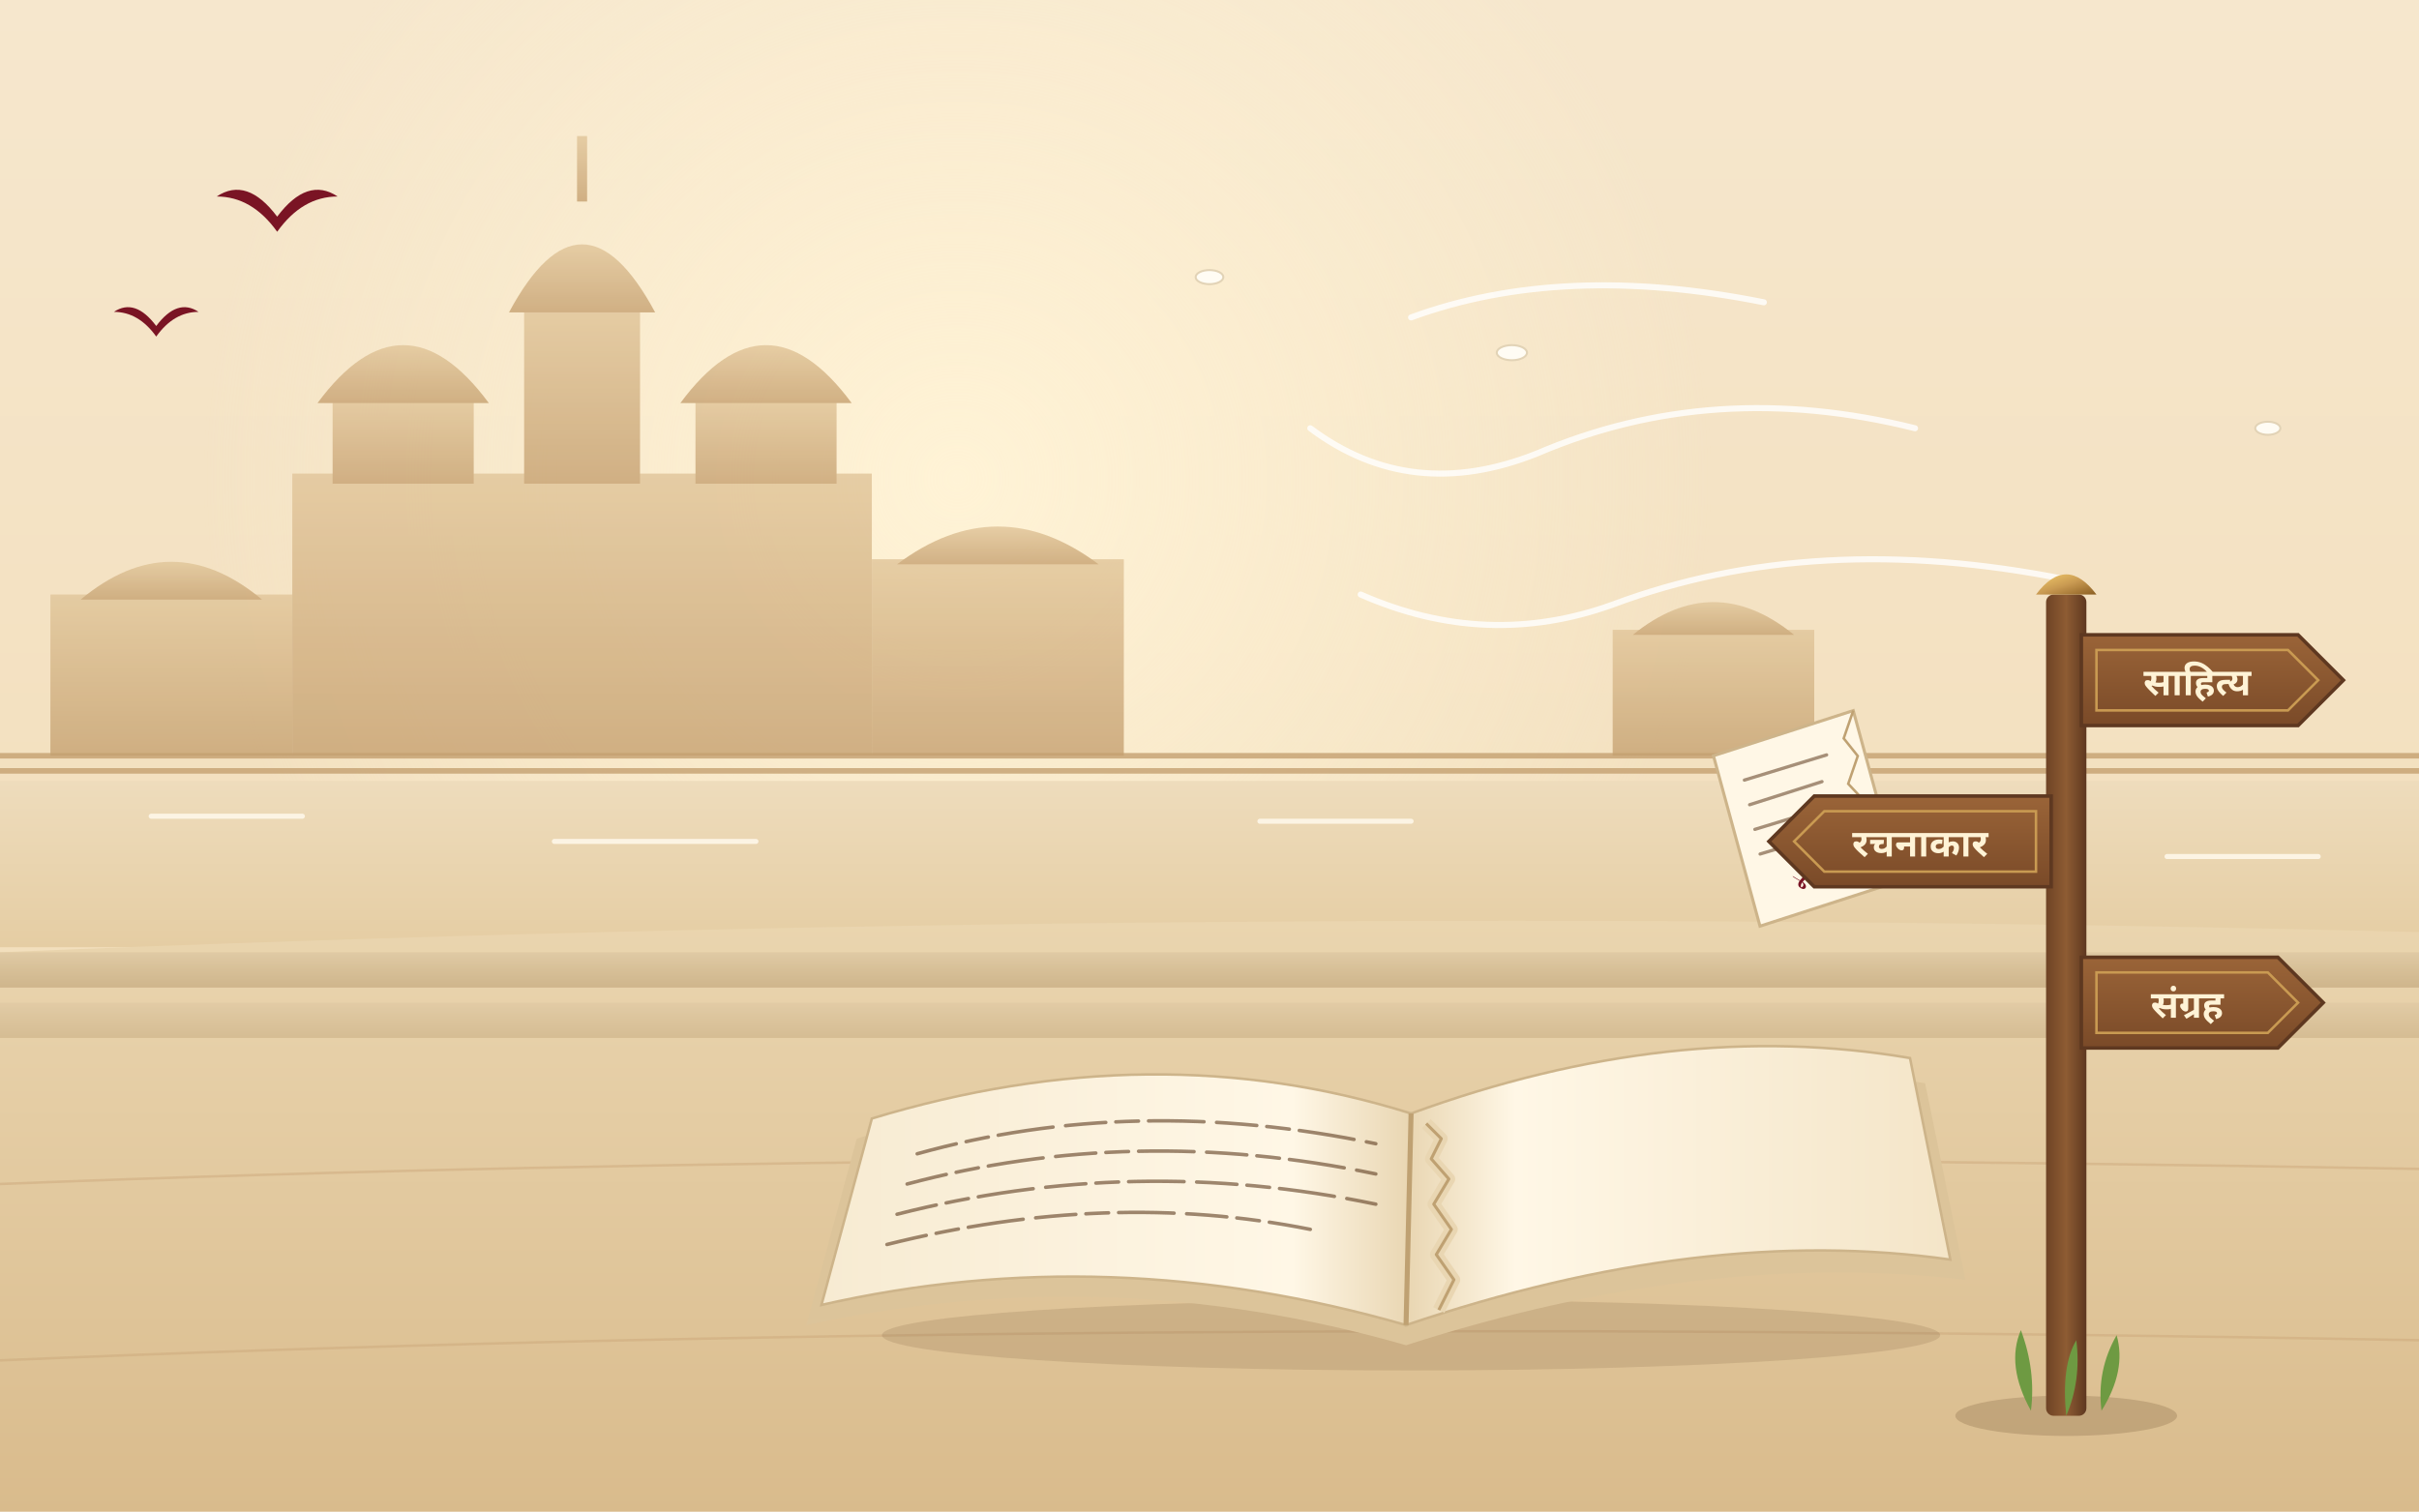
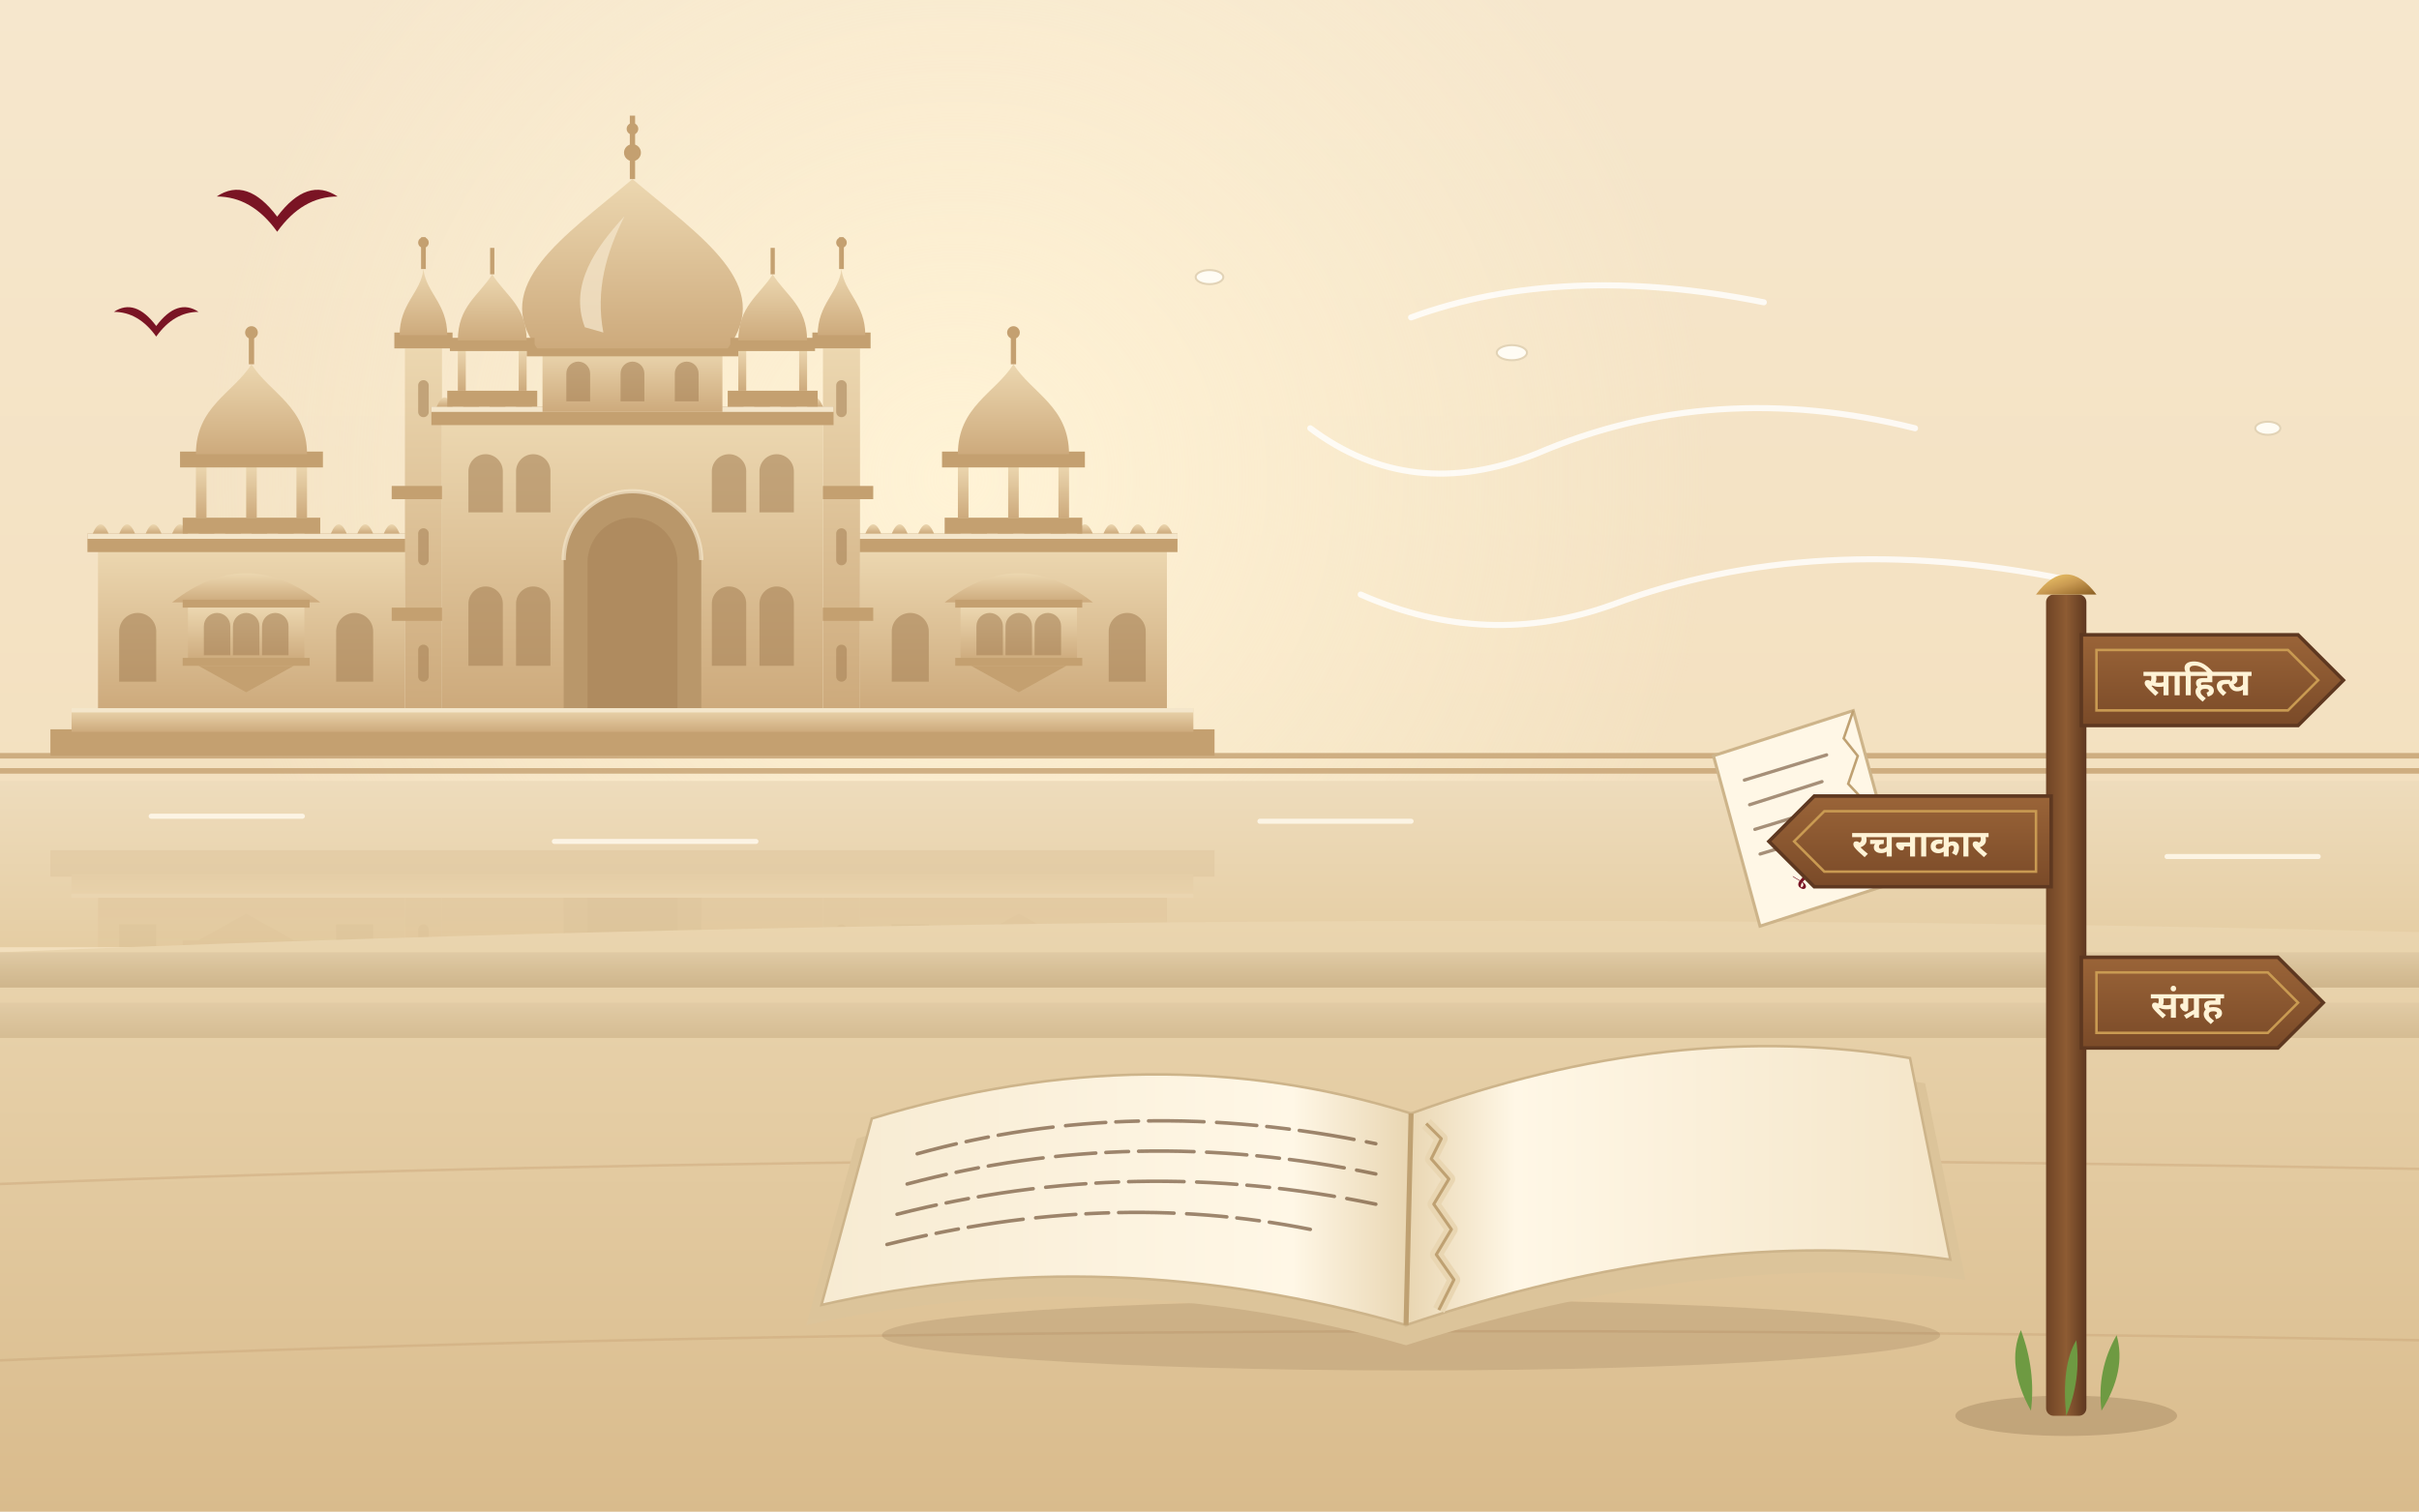
<svg xmlns="http://www.w3.org/2000/svg" viewBox="0 0 960 600">
  <defs>
+     <linearGradient id="knPalA" x1="0" y1="0" x2="0" y2="1">
+       <stop offset="0" stop-color="#ECD7B0" />
+       <stop offset="1" stop-color="#CDAA7C" />
+     </linearGradient>
    <linearGradient id="knSky" x1="0" y1="0" x2="0" y2="1">
      <stop offset="0" stop-color="#F6E7CD" />
      <stop offset=".55" stop-color="#F3E0BF" />
      <stop offset="1" stop-color="#EFD8B2" />
    </linearGradient>
    <radialGradient id="knSkyGlow" cx=".5" cy=".5" r=".5">
      <stop offset="0" stop-color="#FFF3D6" />
      <stop offset="1" stop-color="#FFF3D6" stop-opacity="0" />
    </radialGradient>
    <linearGradient id="knPal" x1="0" y1="0" x2="0" y2="1">
      <stop offset="0" stop-color="#E2C79C" />
      <stop offset="1" stop-color="#C9A576" />
    </linearGradient>
    <linearGradient id="knRiver" x1="0" y1="0" x2="0" y2="1">
      <stop offset="0" stop-color="#EEDCBC" />
      <stop offset="1" stop-color="#E5CDA3" />
    </linearGradient>
    <linearGradient id="knFloor" x1="0" y1="0" x2="0" y2="1">
      <stop offset="0" stop-color="#EAD5AF" />
      <stop offset="1" stop-color="#D9BB8C" />
    </linearGradient>
    <linearGradient id="knStep" x1="0" y1="0" x2="0" y2="1">
      <stop offset="0" stop-color="#DCC6A0" />
      <stop offset="1" stop-color="#C4A87E" />
    </linearGradient>
    <linearGradient id="knPage" x1="0" y1="0" x2="1" y2="0">
      <stop offset="0" stop-color="#F7EBD2" />
      <stop offset=".8" stop-color="#FFF7E6" />
      <stop offset="1" stop-color="#E9D6B2" />
    </linearGradient>
    <linearGradient id="knPage2" x1="0" y1="0" x2="1" y2="0">
      <stop offset="0" stop-color="#E9D6B2" />
      <stop offset=".2" stop-color="#FFF7E6" />
      <stop offset="1" stop-color="#F4E5C8" />
    </linearGradient>
    <linearGradient id="knWood" x1="0" y1="0" x2="1" y2="0">
      <stop offset="0" stop-color="#6E4325" />
      <stop offset=".5" stop-color="#8E5C33" />
      <stop offset="1" stop-color="#5E3820" />
    </linearGradient>
    <linearGradient id="knBoard" x1="0" y1="0" x2="0" y2="1">
      <stop offset="0" stop-color="#9A6438" />
      <stop offset="1" stop-color="#7A4A28" />
    </linearGradient>
    <linearGradient id="knGold" x1="0" y1="0" x2="1" y2="1">
      <stop offset="0" stop-color="#F3CB6A" />
      <stop offset=".5" stop-color="#C99A52" />
      <stop offset="1" stop-color="#8A5E22" />
    </linearGradient>
  </defs>
  <rect width="960" height="600" fill="url(#knSky)" />
  <circle class="uj-sunglow" cx="380" cy="190" r="300" fill="url(#knSkyGlow)" />
-   <g fill="url(#knPal)" opacity=".85">
-     <rect x="20" y="236" width="96" height="64" />
-     <path d="M32 238 Q68 208 104 238Z" />
-     <rect x="116" y="188" width="230" height="112" />
-     <rect x="132" y="158" width="56" height="34" />
-     <path d="M126 160 Q160 114 194 160Z" />
-     <rect x="276" y="158" width="56" height="34" />
-     <path d="M270 160 Q304 114 338 160Z" />
-     <rect x="208" y="122" width="46" height="70" />
-     <path d="M202 124 Q231 70 260 124Z" />
-     <rect x="229" y="54" width="4" height="26" />
-     <rect x="346" y="222" width="100" height="78" />
-     <path d="M356 224 Q396 194 436 224Z" />
-     <rect x="640" y="250" width="80" height="50" />
-     <path d="M648 252 Q680 226 712 252Z" />
+   <g transform="translate(20.0 37.5) scale(1.05)">
+     <g class="uj-palace">
+       <rect x="0" y="240" width="440" height="10" fill="#C4A070" />
+       <rect x="8" y="232" width="424" height="9" fill="url(#knPalA)" />
+       <rect x="8" y="232" width="424" height="1.6" fill="#F4E6CB" />
+       <g>
+         <rect x="18" y="172" width="116" height="60" fill="url(#knPalA)" />
+         <rect x="14" y="166" width="124" height="7" fill="#C4A070" />
+         <rect x="14" y="166" width="124" height="2" fill="#F4E6CB" />
+         <path d="M16 166 q3 -7 6 0Z" fill="url(#knPalA)" />
+         <path d="M26 166 q3 -7 6 0Z" fill="url(#knPalA)" />
+         <path d="M36 166 q3 -7 6 0Z" fill="url(#knPalA)" />
+         <path d="M46 166 q3 -7 6 0Z" fill="url(#knPalA)" />
+         <path d="M56 166 q3 -7 6 0Z" fill="url(#knPalA)" />
+         <path d="M66 166 q3 -7 6 0Z" fill="url(#knPalA)" />
+         <path d="M76 166 q3 -7 6 0Z" fill="url(#knPalA)" />
+         <path d="M86 166 q3 -7 6 0Z" fill="url(#knPalA)" />
+         <path d="M96 166 q3 -7 6 0Z" fill="url(#knPalA)" />
+         <path d="M106 166 q3 -7 6 0Z" fill="url(#knPalA)" />
+         <path d="M116 166 q3 -7 6 0Z" fill="url(#knPalA)" />
+         <path d="M126 166 q3 -7 6 0Z" fill="url(#knPalA)" />
+         <path d="M46 192 Q74 170 102 192Z" fill="url(#knPalA)" />
+         <rect x="50" y="191" width="48" height="3" fill="#C4A070" />
+         <rect x="52" y="194" width="44" height="20" fill="url(#knPalA)" />
+         <path d="M58 212 V201.0 A5.0 5.0 0 0 1 68 201.0 V212Z" fill="#A88458" opacity=".6" />
+         <path d="M69 212 V201.0 A5.0 5.0 0 0 1 79 201.0 V212Z" fill="#A88458" opacity=".6" />
+         <path d="M80 212 V201.0 A5.0 5.0 0 0 1 90 201.0 V212Z" fill="#A88458" opacity=".6" />
+         <rect x="50" y="213" width="48" height="3" fill="#C4A070" />
+         <path d="M56 216 L74 226 L92 216Z" fill="#C4A070" />
+         <path d="M26 222 V203.0 A7.0 7.0 0 0 1 40 203.0 V222Z" fill="#A88458" opacity=".6" />
+         <path d="M108 222 V203.0 A7.0 7.0 0 0 1 122 203.0 V222Z" fill="#A88458" opacity=".6" />
+         <rect x="50" y="160" width="52" height="6" fill="#C4A070" />
+         <rect x="55" y="140" width="4" height="20" fill="url(#knPalA)" />
+         <rect x="74" y="140" width="4" height="20" fill="url(#knPalA)" />
+         <rect x="93" y="140" width="4" height="20" fill="url(#knPalA)" />
+         <rect x="49" y="135" width="54" height="6" fill="#C4A070" />
+         <path d="M55 136 C55 118 69 113 76 102 C83 113 97 118 97 136Z" fill="url(#knPalA)" />
+         <path d="M76 102 V88" stroke="#C4A070" stroke-width="2" />
+         <circle cx="76" cy="90" r="2.4" fill="#C4A070" />
+         <rect x="134" y="96" width="14" height="136" fill="url(#knPalA)" />
+         <rect x="129" y="148" width="24" height="5" fill="#C4A070" />
+         <rect x="129" y="194" width="24" height="5" fill="#C4A070" />
+         <rect x="130" y="90" width="22" height="6" fill="#C4A070" />
+         <path d="M132 91 C132 79 140 75 141 66 C142 75 150 79 150 91Z" fill="url(#knPalA)" />
+         <path d="M141 66 V54" stroke="#C4A070" stroke-width="1.8" />
+         <circle cx="141" cy="56" r="2" fill="#C4A070" />
+         <rect x="139" y="108" width="4" height="14" rx="2" fill="#A88458" opacity=".6" />
+         <rect x="139" y="164" width="4" height="14" rx="2" fill="#A88458" opacity=".6" />
+         <rect x="139" y="208" width="4" height="14" rx="2" fill="#A88458" opacity=".6" />
+       </g>
+       <g transform="translate(440 0) scale(-1 1)">
+         <rect x="18" y="172" width="116" height="60" fill="url(#knPalA)" />
+         <rect x="14" y="166" width="124" height="7" fill="#C4A070" />
+         <rect x="14" y="166" width="124" height="2" fill="#F4E6CB" />
+         <path d="M16 166 q3 -7 6 0Z" fill="url(#knPalA)" />
+         <path d="M26 166 q3 -7 6 0Z" fill="url(#knPalA)" />
+         <path d="M36 166 q3 -7 6 0Z" fill="url(#knPalA)" />
+         <path d="M46 166 q3 -7 6 0Z" fill="url(#knPalA)" />
+         <path d="M56 166 q3 -7 6 0Z" fill="url(#knPalA)" />
+         <path d="M66 166 q3 -7 6 0Z" fill="url(#knPalA)" />
+         <path d="M76 166 q3 -7 6 0Z" fill="url(#knPalA)" />
+         <path d="M86 166 q3 -7 6 0Z" fill="url(#knPalA)" />
+         <path d="M96 166 q3 -7 6 0Z" fill="url(#knPalA)" />
+         <path d="M106 166 q3 -7 6 0Z" fill="url(#knPalA)" />
+         <path d="M116 166 q3 -7 6 0Z" fill="url(#knPalA)" />
+         <path d="M126 166 q3 -7 6 0Z" fill="url(#knPalA)" />
+         <path d="M46 192 Q74 170 102 192Z" fill="url(#knPalA)" />
+         <rect x="50" y="191" width="48" height="3" fill="#C4A070" />
+         <rect x="52" y="194" width="44" height="20" fill="url(#knPalA)" />
+         <path d="M58 212 V201.0 A5.0 5.0 0 0 1 68 201.0 V212Z" fill="#A88458" opacity=".6" />
+         <path d="M69 212 V201.0 A5.0 5.0 0 0 1 79 201.0 V212Z" fill="#A88458" opacity=".6" />
+         <path d="M80 212 V201.0 A5.0 5.0 0 0 1 90 201.0 V212Z" fill="#A88458" opacity=".6" />
+         <rect x="50" y="213" width="48" height="3" fill="#C4A070" />
+         <path d="M56 216 L74 226 L92 216Z" fill="#C4A070" />
+         <path d="M26 222 V203.0 A7.0 7.0 0 0 1 40 203.0 V222Z" fill="#A88458" opacity=".6" />
+         <path d="M108 222 V203.0 A7.0 7.0 0 0 1 122 203.0 V222Z" fill="#A88458" opacity=".6" />
+         <rect x="50" y="160" width="52" height="6" fill="#C4A070" />
+         <rect x="55" y="140" width="4" height="20" fill="url(#knPalA)" />
+         <rect x="74" y="140" width="4" height="20" fill="url(#knPalA)" />
+         <rect x="93" y="140" width="4" height="20" fill="url(#knPalA)" />
+         <rect x="49" y="135" width="54" height="6" fill="#C4A070" />
+         <path d="M55 136 C55 118 69 113 76 102 C83 113 97 118 97 136Z" fill="url(#knPalA)" />
+         <path d="M76 102 V88" stroke="#C4A070" stroke-width="2" />
+         <circle cx="76" cy="90" r="2.4" fill="#C4A070" />
+         <rect x="134" y="96" width="14" height="136" fill="url(#knPalA)" />
+         <rect x="129" y="148" width="24" height="5" fill="#C4A070" />
+         <rect x="129" y="194" width="24" height="5" fill="#C4A070" />
+         <rect x="130" y="90" width="22" height="6" fill="#C4A070" />
+         <path d="M132 91 C132 79 140 75 141 66 C142 75 150 79 150 91Z" fill="url(#knPalA)" />
+         <path d="M141 66 V54" stroke="#C4A070" stroke-width="1.8" />
+         <circle cx="141" cy="56" r="2" fill="#C4A070" />
+         <rect x="139" y="108" width="4" height="14" rx="2" fill="#A88458" opacity=".6" />
+         <rect x="139" y="164" width="4" height="14" rx="2" fill="#A88458" opacity=".6" />
+         <rect x="139" y="208" width="4" height="14" rx="2" fill="#A88458" opacity=".6" />
+       </g>
+       <rect x="148" y="124" width="144" height="108" fill="url(#knPalA)" />
+       <rect x="144" y="118" width="152" height="7" fill="#C4A070" />
+       <rect x="144" y="118" width="152" height="2" fill="#F4E6CB" />
+       <path d="M146 118 q3 -7 6 0Z" fill="url(#knPalA)" />
+       <path d="M156 118 q3 -7 6 0Z" fill="url(#knPalA)" />
+       <path d="M166 118 q3 -7 6 0Z" fill="url(#knPalA)" />
+       <path d="M176 118 q3 -7 6 0Z" fill="url(#knPalA)" />
+       <path d="M186 118 q3 -7 6 0Z" fill="url(#knPalA)" />
+       <path d="M196 118 q3 -7 6 0Z" fill="url(#knPalA)" />
+       <path d="M206 118 q3 -7 6 0Z" fill="url(#knPalA)" />
+       <path d="M216 118 q3 -7 6 0Z" fill="url(#knPalA)" />
+       <path d="M226 118 q3 -7 6 0Z" fill="url(#knPalA)" />
+       <path d="M236 118 q3 -7 6 0Z" fill="url(#knPalA)" />
+       <path d="M246 118 q3 -7 6 0Z" fill="url(#knPalA)" />
+       <path d="M256 118 q3 -7 6 0Z" fill="url(#knPalA)" />
+       <path d="M266 118 q3 -7 6 0Z" fill="url(#knPalA)" />
+       <path d="M276 118 q3 -7 6 0Z" fill="url(#knPalA)" />
+       <path d="M286 118 q3 -7 6 0Z" fill="url(#knPalA)" />
+       <path d="M194 232 V176.0 A26.0 26.0 0 0 1 246 176.0 V232Z" fill="#B9976A" />
+       <path d="M203 232 V177.0 A17.0 17.0 0 0 1 237 177.0 V232Z" fill="#A88458" opacity=".6" />
+       <path d="M194 176 A26 26 0 0 1 246 176" fill="none" stroke="#F4E6CB" stroke-width="1.6" opacity=".7" />
+       <path d="M158 158 V142.5 A6.5 6.5 0 0 1 171 142.5 V158Z" fill="#A88458" opacity=".6" />
+       <path d="M158 216 V192.5 A6.5 6.5 0 0 1 171 192.5 V216Z" fill="#A88458" opacity=".6" />
+       <path d="M176 158 V142.5 A6.5 6.5 0 0 1 189 142.5 V158Z" fill="#A88458" opacity=".6" />
+       <path d="M176 216 V192.5 A6.5 6.5 0 0 1 189 192.5 V216Z" fill="#A88458" opacity=".6" />
+       <path d="M250 158 V142.5 A6.5 6.5 0 0 1 263 142.5 V158Z" fill="#A88458" opacity=".6" />
+       <path d="M250 216 V192.5 A6.5 6.5 0 0 1 263 192.5 V216Z" fill="#A88458" opacity=".6" />
+       <path d="M268 158 V142.5 A6.5 6.5 0 0 1 281 142.5 V158Z" fill="#A88458" opacity=".6" />
+       <path d="M268 216 V192.5 A6.5 6.5 0 0 1 281 192.5 V216Z" fill="#A88458" opacity=".6" />
+       <rect x="186" y="96" width="68" height="24" fill="url(#knPalA)" />
+       <path d="M195 116 V105.5 A4.5 4.5 0 0 1 204 105.5 V116Z" fill="#A88458" opacity=".6" />
+       <path d="M215.5 116 V105.5 A4.5 4.5 0 0 1 224.5 105.5 V116Z" fill="#A88458" opacity=".6" />
+       <path d="M236 116 V105.5 A4.5 4.5 0 0 1 245 105.5 V116Z" fill="#A88458" opacity=".6" />
+       <rect x="180" y="94" width="80" height="5" fill="#C4A070" />
+       <path d="M184 96 C166 72 194 54 220 32 C246 54 274 72 256 96Z" fill="url(#knPalA)" />
+       <path d="M202 88 C196 72 206 58 217 46 C210 60 206 74 209 90Z" fill="#F4E6CB" opacity=".75" />
+       <path d="M220 32 V8" stroke="#C4A070" stroke-width="2" />
+       <circle cx="220" cy="22" r="3.2" fill="#C4A070" />
+       <circle cx="220" cy="13" r="2.2" fill="#C4A070" />
+       <rect x="150" y="112" width="34" height="6" fill="#C4A070" />
+       <rect x="154" y="96" width="3" height="16" fill="url(#knPalA)" />
+       <rect x="177" y="96" width="3" height="16" fill="url(#knPalA)" />
+       <rect x="151" y="92" width="32" height="5" fill="#C4A070" />
+       <path d="M154 93 C154 80 162 76 167 68 C172 76 180 80 180 93Z" fill="url(#knPalA)" />
+       <path d="M167 68 V58" stroke="#C4A070" stroke-width="1.6" />
+       <rect x="256" y="112" width="34" height="6" fill="#C4A070" />
+       <rect x="260" y="96" width="3" height="16" fill="url(#knPalA)" />
+       <rect x="283" y="96" width="3" height="16" fill="url(#knPalA)" />
+       <rect x="257" y="92" width="32" height="5" fill="#C4A070" />
+       <path d="M260 93 C260 80 268 76 273 68 C278 76 286 80 286 93Z" fill="url(#knPalA)" />
+       <path d="M273 68 V58" stroke="#C4A070" stroke-width="1.6" />
+     </g>
  </g>
  <g stroke="#C4A070" stroke-width="2.2" opacity=".8">
    <line x1="0" y1="300" x2="960" y2="300" />
    <line x1="0" y1="306" x2="960" y2="306" />
  </g>
  <rect x="0" y="310" width="960" height="66" fill="url(#knRiver)" />
+   <clipPath id="knRivClip">
+     <rect x="0" y="310" width="960" height="66" />
+   </clipPath>
+   <g clip-path="url(#knRivClip)" opacity=".16">
+     <g transform="translate(20.0 600.0) scale(1.05 -1.05)">
+       <g class="uj-palace">
+         <rect x="0" y="240" width="440" height="10" fill="#C4A070" />
+         <rect x="8" y="232" width="424" height="9" fill="url(#knPalA)" />
+         <rect x="8" y="232" width="424" height="1.6" fill="#F4E6CB" />
+         <g>
+           <rect x="18" y="172" width="116" height="60" fill="url(#knPalA)" />
+           <rect x="14" y="166" width="124" height="7" fill="#C4A070" />
+           <rect x="14" y="166" width="124" height="2" fill="#F4E6CB" />
+           <path d="M16 166 q3 -7 6 0Z" fill="url(#knPalA)" />
+           <path d="M26 166 q3 -7 6 0Z" fill="url(#knPalA)" />
+           <path d="M36 166 q3 -7 6 0Z" fill="url(#knPalA)" />
+           <path d="M46 166 q3 -7 6 0Z" fill="url(#knPalA)" />
+           <path d="M56 166 q3 -7 6 0Z" fill="url(#knPalA)" />
+           <path d="M66 166 q3 -7 6 0Z" fill="url(#knPalA)" />
+           <path d="M76 166 q3 -7 6 0Z" fill="url(#knPalA)" />
+           <path d="M86 166 q3 -7 6 0Z" fill="url(#knPalA)" />
+           <path d="M96 166 q3 -7 6 0Z" fill="url(#knPalA)" />
+           <path d="M106 166 q3 -7 6 0Z" fill="url(#knPalA)" />
+           <path d="M116 166 q3 -7 6 0Z" fill="url(#knPalA)" />
+           <path d="M126 166 q3 -7 6 0Z" fill="url(#knPalA)" />
+           <path d="M46 192 Q74 170 102 192Z" fill="url(#knPalA)" />
+           <rect x="50" y="191" width="48" height="3" fill="#C4A070" />
+           <rect x="52" y="194" width="44" height="20" fill="url(#knPalA)" />
+           <path d="M58 212 V201.0 A5.0 5.0 0 0 1 68 201.0 V212Z" fill="#A88458" opacity=".6" />
+           <path d="M69 212 V201.0 A5.0 5.0 0 0 1 79 201.0 V212Z" fill="#A88458" opacity=".6" />
+           <path d="M80 212 V201.0 A5.0 5.0 0 0 1 90 201.0 V212Z" fill="#A88458" opacity=".6" />
+           <rect x="50" y="213" width="48" height="3" fill="#C4A070" />
+           <path d="M56 216 L74 226 L92 216Z" fill="#C4A070" />
+           <path d="M26 222 V203.0 A7.0 7.0 0 0 1 40 203.0 V222Z" fill="#A88458" opacity=".6" />
+           <path d="M108 222 V203.0 A7.0 7.0 0 0 1 122 203.0 V222Z" fill="#A88458" opacity=".6" />
+           <rect x="50" y="160" width="52" height="6" fill="#C4A070" />
+           <rect x="55" y="140" width="4" height="20" fill="url(#knPalA)" />
+           <rect x="74" y="140" width="4" height="20" fill="url(#knPalA)" />
+           <rect x="93" y="140" width="4" height="20" fill="url(#knPalA)" />
+           <rect x="49" y="135" width="54" height="6" fill="#C4A070" />
+           <path d="M55 136 C55 118 69 113 76 102 C83 113 97 118 97 136Z" fill="url(#knPalA)" />
+           <path d="M76 102 V88" stroke="#C4A070" stroke-width="2" />
+           <circle cx="76" cy="90" r="2.4" fill="#C4A070" />
+           <rect x="134" y="96" width="14" height="136" fill="url(#knPalA)" />
+           <rect x="129" y="148" width="24" height="5" fill="#C4A070" />
+           <rect x="129" y="194" width="24" height="5" fill="#C4A070" />
+           <rect x="130" y="90" width="22" height="6" fill="#C4A070" />
+           <path d="M132 91 C132 79 140 75 141 66 C142 75 150 79 150 91Z" fill="url(#knPalA)" />
+           <path d="M141 66 V54" stroke="#C4A070" stroke-width="1.8" />
+           <circle cx="141" cy="56" r="2" fill="#C4A070" />
+           <rect x="139" y="108" width="4" height="14" rx="2" fill="#A88458" opacity=".6" />
+           <rect x="139" y="164" width="4" height="14" rx="2" fill="#A88458" opacity=".6" />
+           <rect x="139" y="208" width="4" height="14" rx="2" fill="#A88458" opacity=".6" />
+         </g>
+         <g transform="translate(440 0) scale(-1 1)">
+           <rect x="18" y="172" width="116" height="60" fill="url(#knPalA)" />
+           <rect x="14" y="166" width="124" height="7" fill="#C4A070" />
+           <rect x="14" y="166" width="124" height="2" fill="#F4E6CB" />
+           <path d="M16 166 q3 -7 6 0Z" fill="url(#knPalA)" />
+           <path d="M26 166 q3 -7 6 0Z" fill="url(#knPalA)" />
+           <path d="M36 166 q3 -7 6 0Z" fill="url(#knPalA)" />
+           <path d="M46 166 q3 -7 6 0Z" fill="url(#knPalA)" />
+           <path d="M56 166 q3 -7 6 0Z" fill="url(#knPalA)" />
+           <path d="M66 166 q3 -7 6 0Z" fill="url(#knPalA)" />
+           <path d="M76 166 q3 -7 6 0Z" fill="url(#knPalA)" />
+           <path d="M86 166 q3 -7 6 0Z" fill="url(#knPalA)" />
+           <path d="M96 166 q3 -7 6 0Z" fill="url(#knPalA)" />
+           <path d="M106 166 q3 -7 6 0Z" fill="url(#knPalA)" />
+           <path d="M116 166 q3 -7 6 0Z" fill="url(#knPalA)" />
+           <path d="M126 166 q3 -7 6 0Z" fill="url(#knPalA)" />
+           <path d="M46 192 Q74 170 102 192Z" fill="url(#knPalA)" />
+           <rect x="50" y="191" width="48" height="3" fill="#C4A070" />
+           <rect x="52" y="194" width="44" height="20" fill="url(#knPalA)" />
+           <path d="M58 212 V201.0 A5.0 5.0 0 0 1 68 201.0 V212Z" fill="#A88458" opacity=".6" />
+           <path d="M69 212 V201.0 A5.0 5.0 0 0 1 79 201.0 V212Z" fill="#A88458" opacity=".6" />
+           <path d="M80 212 V201.0 A5.0 5.0 0 0 1 90 201.0 V212Z" fill="#A88458" opacity=".6" />
+           <rect x="50" y="213" width="48" height="3" fill="#C4A070" />
+           <path d="M56 216 L74 226 L92 216Z" fill="#C4A070" />
+           <path d="M26 222 V203.0 A7.0 7.0 0 0 1 40 203.0 V222Z" fill="#A88458" opacity=".6" />
+           <path d="M108 222 V203.0 A7.0 7.0 0 0 1 122 203.0 V222Z" fill="#A88458" opacity=".6" />
+           <rect x="50" y="160" width="52" height="6" fill="#C4A070" />
+           <rect x="55" y="140" width="4" height="20" fill="url(#knPalA)" />
+           <rect x="74" y="140" width="4" height="20" fill="url(#knPalA)" />
+           <rect x="93" y="140" width="4" height="20" fill="url(#knPalA)" />
+           <rect x="49" y="135" width="54" height="6" fill="#C4A070" />
+           <path d="M55 136 C55 118 69 113 76 102 C83 113 97 118 97 136Z" fill="url(#knPalA)" />
+           <path d="M76 102 V88" stroke="#C4A070" stroke-width="2" />
+           <circle cx="76" cy="90" r="2.4" fill="#C4A070" />
+           <rect x="134" y="96" width="14" height="136" fill="url(#knPalA)" />
+           <rect x="129" y="148" width="24" height="5" fill="#C4A070" />
+           <rect x="129" y="194" width="24" height="5" fill="#C4A070" />
+           <rect x="130" y="90" width="22" height="6" fill="#C4A070" />
+           <path d="M132 91 C132 79 140 75 141 66 C142 75 150 79 150 91Z" fill="url(#knPalA)" />
+           <path d="M141 66 V54" stroke="#C4A070" stroke-width="1.8" />
+           <circle cx="141" cy="56" r="2" fill="#C4A070" />
+           <rect x="139" y="108" width="4" height="14" rx="2" fill="#A88458" opacity=".6" />
+           <rect x="139" y="164" width="4" height="14" rx="2" fill="#A88458" opacity=".6" />
+           <rect x="139" y="208" width="4" height="14" rx="2" fill="#A88458" opacity=".6" />
+         </g>
+         <rect x="148" y="124" width="144" height="108" fill="url(#knPalA)" />
+         <rect x="144" y="118" width="152" height="7" fill="#C4A070" />
+         <rect x="144" y="118" width="152" height="2" fill="#F4E6CB" />
+         <path d="M146 118 q3 -7 6 0Z" fill="url(#knPalA)" />
+         <path d="M156 118 q3 -7 6 0Z" fill="url(#knPalA)" />
+         <path d="M166 118 q3 -7 6 0Z" fill="url(#knPalA)" />
+         <path d="M176 118 q3 -7 6 0Z" fill="url(#knPalA)" />
+         <path d="M186 118 q3 -7 6 0Z" fill="url(#knPalA)" />
+         <path d="M196 118 q3 -7 6 0Z" fill="url(#knPalA)" />
+         <path d="M206 118 q3 -7 6 0Z" fill="url(#knPalA)" />
+         <path d="M216 118 q3 -7 6 0Z" fill="url(#knPalA)" />
+         <path d="M226 118 q3 -7 6 0Z" fill="url(#knPalA)" />
+         <path d="M236 118 q3 -7 6 0Z" fill="url(#knPalA)" />
+         <path d="M246 118 q3 -7 6 0Z" fill="url(#knPalA)" />
+         <path d="M256 118 q3 -7 6 0Z" fill="url(#knPalA)" />
+         <path d="M266 118 q3 -7 6 0Z" fill="url(#knPalA)" />
+         <path d="M276 118 q3 -7 6 0Z" fill="url(#knPalA)" />
+         <path d="M286 118 q3 -7 6 0Z" fill="url(#knPalA)" />
+         <path d="M194 232 V176.0 A26.0 26.0 0 0 1 246 176.0 V232Z" fill="#B9976A" />
+         <path d="M203 232 V177.0 A17.0 17.0 0 0 1 237 177.0 V232Z" fill="#A88458" opacity=".6" />
+         <path d="M194 176 A26 26 0 0 1 246 176" fill="none" stroke="#F4E6CB" stroke-width="1.6" opacity=".7" />
+         <path d="M158 158 V142.5 A6.5 6.5 0 0 1 171 142.5 V158Z" fill="#A88458" opacity=".6" />
+         <path d="M158 216 V192.5 A6.5 6.5 0 0 1 171 192.5 V216Z" fill="#A88458" opacity=".6" />
+         <path d="M176 158 V142.5 A6.5 6.5 0 0 1 189 142.5 V158Z" fill="#A88458" opacity=".6" />
+         <path d="M176 216 V192.5 A6.5 6.5 0 0 1 189 192.5 V216Z" fill="#A88458" opacity=".6" />
+         <path d="M250 158 V142.5 A6.5 6.5 0 0 1 263 142.5 V158Z" fill="#A88458" opacity=".6" />
+         <path d="M250 216 V192.5 A6.5 6.5 0 0 1 263 192.5 V216Z" fill="#A88458" opacity=".6" />
+         <path d="M268 158 V142.5 A6.5 6.5 0 0 1 281 142.5 V158Z" fill="#A88458" opacity=".6" />
+         <path d="M268 216 V192.5 A6.5 6.5 0 0 1 281 192.5 V216Z" fill="#A88458" opacity=".6" />
+         <rect x="186" y="96" width="68" height="24" fill="url(#knPalA)" />
+         <path d="M195 116 V105.5 A4.5 4.5 0 0 1 204 105.5 V116Z" fill="#A88458" opacity=".6" />
+         <path d="M215.5 116 V105.5 A4.5 4.5 0 0 1 224.5 105.5 V116Z" fill="#A88458" opacity=".6" />
+         <path d="M236 116 V105.5 A4.5 4.5 0 0 1 245 105.5 V116Z" fill="#A88458" opacity=".6" />
+         <rect x="180" y="94" width="80" height="5" fill="#C4A070" />
+         <path d="M184 96 C166 72 194 54 220 32 C246 54 274 72 256 96Z" fill="url(#knPalA)" />
+         <path d="M202 88 C196 72 206 58 217 46 C210 60 206 74 209 90Z" fill="#F4E6CB" opacity=".75" />
+         <path d="M220 32 V8" stroke="#C4A070" stroke-width="2" />
+         <circle cx="220" cy="22" r="3.2" fill="#C4A070" />
+         <circle cx="220" cy="13" r="2.2" fill="#C4A070" />
+         <rect x="150" y="112" width="34" height="6" fill="#C4A070" />
+         <rect x="154" y="96" width="3" height="16" fill="url(#knPalA)" />
+         <rect x="177" y="96" width="3" height="16" fill="url(#knPalA)" />
+         <rect x="151" y="92" width="32" height="5" fill="#C4A070" />
+         <path d="M154 93 C154 80 162 76 167 68 C172 76 180 80 180 93Z" fill="url(#knPalA)" />
+         <path d="M167 68 V58" stroke="#C4A070" stroke-width="1.6" />
+         <rect x="256" y="112" width="34" height="6" fill="#C4A070" />
+         <rect x="260" y="96" width="3" height="16" fill="url(#knPalA)" />
+         <rect x="283" y="96" width="3" height="16" fill="url(#knPalA)" />
+         <rect x="257" y="92" width="32" height="5" fill="#C4A070" />
+         <path d="M260 93 C260 80 268 76 273 68 C278 76 286 80 286 93Z" fill="url(#knPalA)" />
+         <path d="M273 68 V58" stroke="#C4A070" stroke-width="1.6" />
+       </g>
+     </g>
+   </g>
  <g class="uj-shimmer" stroke="#FFF9EC" stroke-width="2" stroke-linecap="round" opacity=".85">
    <line x1="60" y1="324" x2="120" y2="324" />
    <line x1="220" y1="334" x2="300" y2="334" />
    <line x1="500" y1="326" x2="560" y2="326" />
    <line x1="860" y1="340" x2="920" y2="340" />
  </g>
  <g fill="#7A1424">
    <g class="uj-b1" transform="translate(110 84)">
      <g class="uj-bird-fly">
        <path class="uj-bird-wing" d="M-24 -6 Q-12 -14 0 2 Q12 -14 24 -6 Q10 -6 0 8 Q-10 -6 -24 -6Z" />
      </g>
    </g>
    <g class="uj-b2" transform="translate(62 128) scale(.7)">
      <g class="uj-bird-fly">
        <path class="uj-bird-wing" d="M-24 -6 Q-12 -14 0 2 Q12 -14 24 -6 Q10 -6 0 8 Q-10 -6 -24 -6Z" />
      </g>
    </g>
  </g>
  <path d="M0 378 Q480 358 960 370 V600 H0Z" fill="url(#knFloor)" />
  <rect x="0" y="378" width="960" height="14" fill="url(#knStep)" opacity=".7" />
  <rect x="0" y="398" width="960" height="14" fill="url(#knStep)" opacity=".5" />
  <g stroke="#C9A578" stroke-width="1" opacity=".45" fill="none">
    <path d="M0 470 Q400 454 960 464" />
    <path d="M0 540 Q420 522 960 532" />
  </g>
  <g class="kn-wind" fill="none" stroke="#FFFFFF" stroke-width="2.4" stroke-linecap="round" opacity=".8">
    <path d="M760 170 Q680 150 610 180 Q560 200 520 170" />
    <path d="M820 230 Q720 210 640 240 Q590 258 540 236" />
    <path d="M700 120 Q620 104 560 126" />
  </g>
  <ellipse cx="560" cy="530" rx="210" ry="14" fill="#5A3A1E" opacity=".14" />
  <path d="M560 450 Q450 418 340 452 L320 526 Q440 500 558 534 Q676 496 780 508 L764 430 Q660 414 560 450Z" fill="#DCC49A" />
  <path d="M560 442 Q458 410 346 444 L326 518 Q440 492 558 526Z" fill="url(#knPage)" stroke="#CDB48A" stroke-width="1" />
  <path d="M560 442 Q664 404 758 420 L774 500 Q676 486 558 526Z" fill="url(#knPage2)" stroke="#CDB48A" stroke-width="1" />
  <path d="M560 442 L558 526" stroke="#BFA172" stroke-width="2" />
  <g fill="none" stroke="#6A4A2E" stroke-width="1.4" stroke-linecap="round" opacity=".65" stroke-dasharray="16 4 9 4 22 5">
    <path d="M364 458 Q450 434 546 454" />
    <path d="M360 470 Q450 446 546 466" />
    <path d="M356 482 Q450 458 546 478" />
    <path d="M352 494 Q440 472 520 488" />
  </g>
  <path d="M566 446 L572 452 L568 460 L575 468 L569 478 L576 488 L570 498 L577 508 L571 520" fill="none" stroke="#E9D6B2" stroke-width="5" stroke-linejoin="round" />
  <path d="M566 446 L572 452 L568 460 L575 468 L569 478 L576 488 L570 498 L577 508 L571 520" fill="none" stroke="#BFA172" stroke-width="1.2" stroke-linejoin="round" />
  <g class="kn-page">
    <g transform="translate(680 300) rotate(-12)">
      <g class="kn-flap">
        <path d="M0 0 L58 -6 L62 64 L4 70 Z" fill="#FFF7E6" stroke="#CDB48A" stroke-width="1.2" />
        <path d="M58 -6 L52 4 L56 12 L50 22 L56 32 L50 42 L56 52 L50 62 L62 64" fill="none" stroke="#BFA172" stroke-width="1" />
        <g stroke="#6A4A2E" stroke-width="1.3" stroke-linecap="round" opacity=".6">
          <line x1="10" y1="12" x2="44" y2="9" />
          <line x1="10" y1="22" x2="40" y2="19" />
          <line x1="10" y1="32" x2="44" y2="29" />
          <line x1="10" y1="42" x2="34" y2="40" />
        </g>
        <text x="31" y="60" text-anchor="middle" font-family="Yatra One, serif" font-size="11" fill="#7A1424">४०४</text>
      </g>
    </g>
  </g>
  <g class="kn-sign">
    <ellipse cx="820" cy="562" rx="44" ry="8" fill="#5A3A1E" opacity=".2" />
    <rect x="812" y="236" width="16" height="326" rx="3" fill="url(#knWood)" />
    <path d="M808 236 Q820 220 832 236Z" fill="url(#knGold)" />
    <g class="kn-board1">
      <path d="M826 252 H912 L930 270 L912 288 H826Z" fill="url(#knBoard)" stroke="#5E3820" stroke-width="1.4" />
      <path d="M832 258 H908 L920 270 L908 282 H832Z" fill="none" stroke="#C99A52" stroke-width="1" />
      <text x="872" y="276" text-anchor="middle" font-family="Noto Sans Devanagari, sans-serif" font-size="15" font-weight="700" fill="#FFF3D6">साहित्य</text>
    </g>
    <g class="kn-board2">
      <path d="M814 316 H720 L702 334 L720 352 H814Z" fill="url(#knBoard)" stroke="#5E3820" stroke-width="1.4" />
      <path d="M808 322 H724 L712 334 L724 346 H808Z" fill="none" stroke="#C99A52" stroke-width="1" />
      <text x="762" y="340" text-anchor="middle" font-family="Noto Sans Devanagari, sans-serif" font-size="15" font-weight="700" fill="#FFF3D6">रचनाकार</text>
    </g>
    <g class="kn-board3">
      <path d="M826 380 H904 L922 398 L904 416 H826Z" fill="url(#knBoard)" stroke="#5E3820" stroke-width="1.4" />
      <path d="M832 386 H900 L912 398 L900 410 H832Z" fill="none" stroke="#C99A52" stroke-width="1" />
      <text x="868" y="404" text-anchor="middle" font-family="Noto Sans Devanagari, sans-serif" font-size="15" font-weight="700" fill="#FFF3D6">संग्रह</text>
    </g>
    <g fill="#6E9A42">
      <path d="M806 560 q-10 -18 -4 -32 q6 16 4 32Z" />
      <path d="M834 560 q10 -16 6 -30 q-8 14 -6 30Z" />
      <path d="M820 562 q-2 -20 4 -30 q2 16 -4 30Z" />
    </g>
  </g>
  <g fill="#FFFCF4" stroke="#E2D3B6" stroke-width=".8">
    <g class="uj-p1" transform="translate(600 140)">
      <g class="uj-petal">
        <ellipse rx="6" ry="3" />
      </g>
    </g>
    <g class="uj-p2" transform="translate(480 110)">
      <g class="uj-petal">
        <ellipse rx="5.5" ry="2.8" />
      </g>
    </g>
    <g class="uj-p3" transform="translate(900 170)">
      <g class="uj-petal">
        <ellipse rx="5" ry="2.6" />
      </g>
    </g>
  </g>
</svg>
